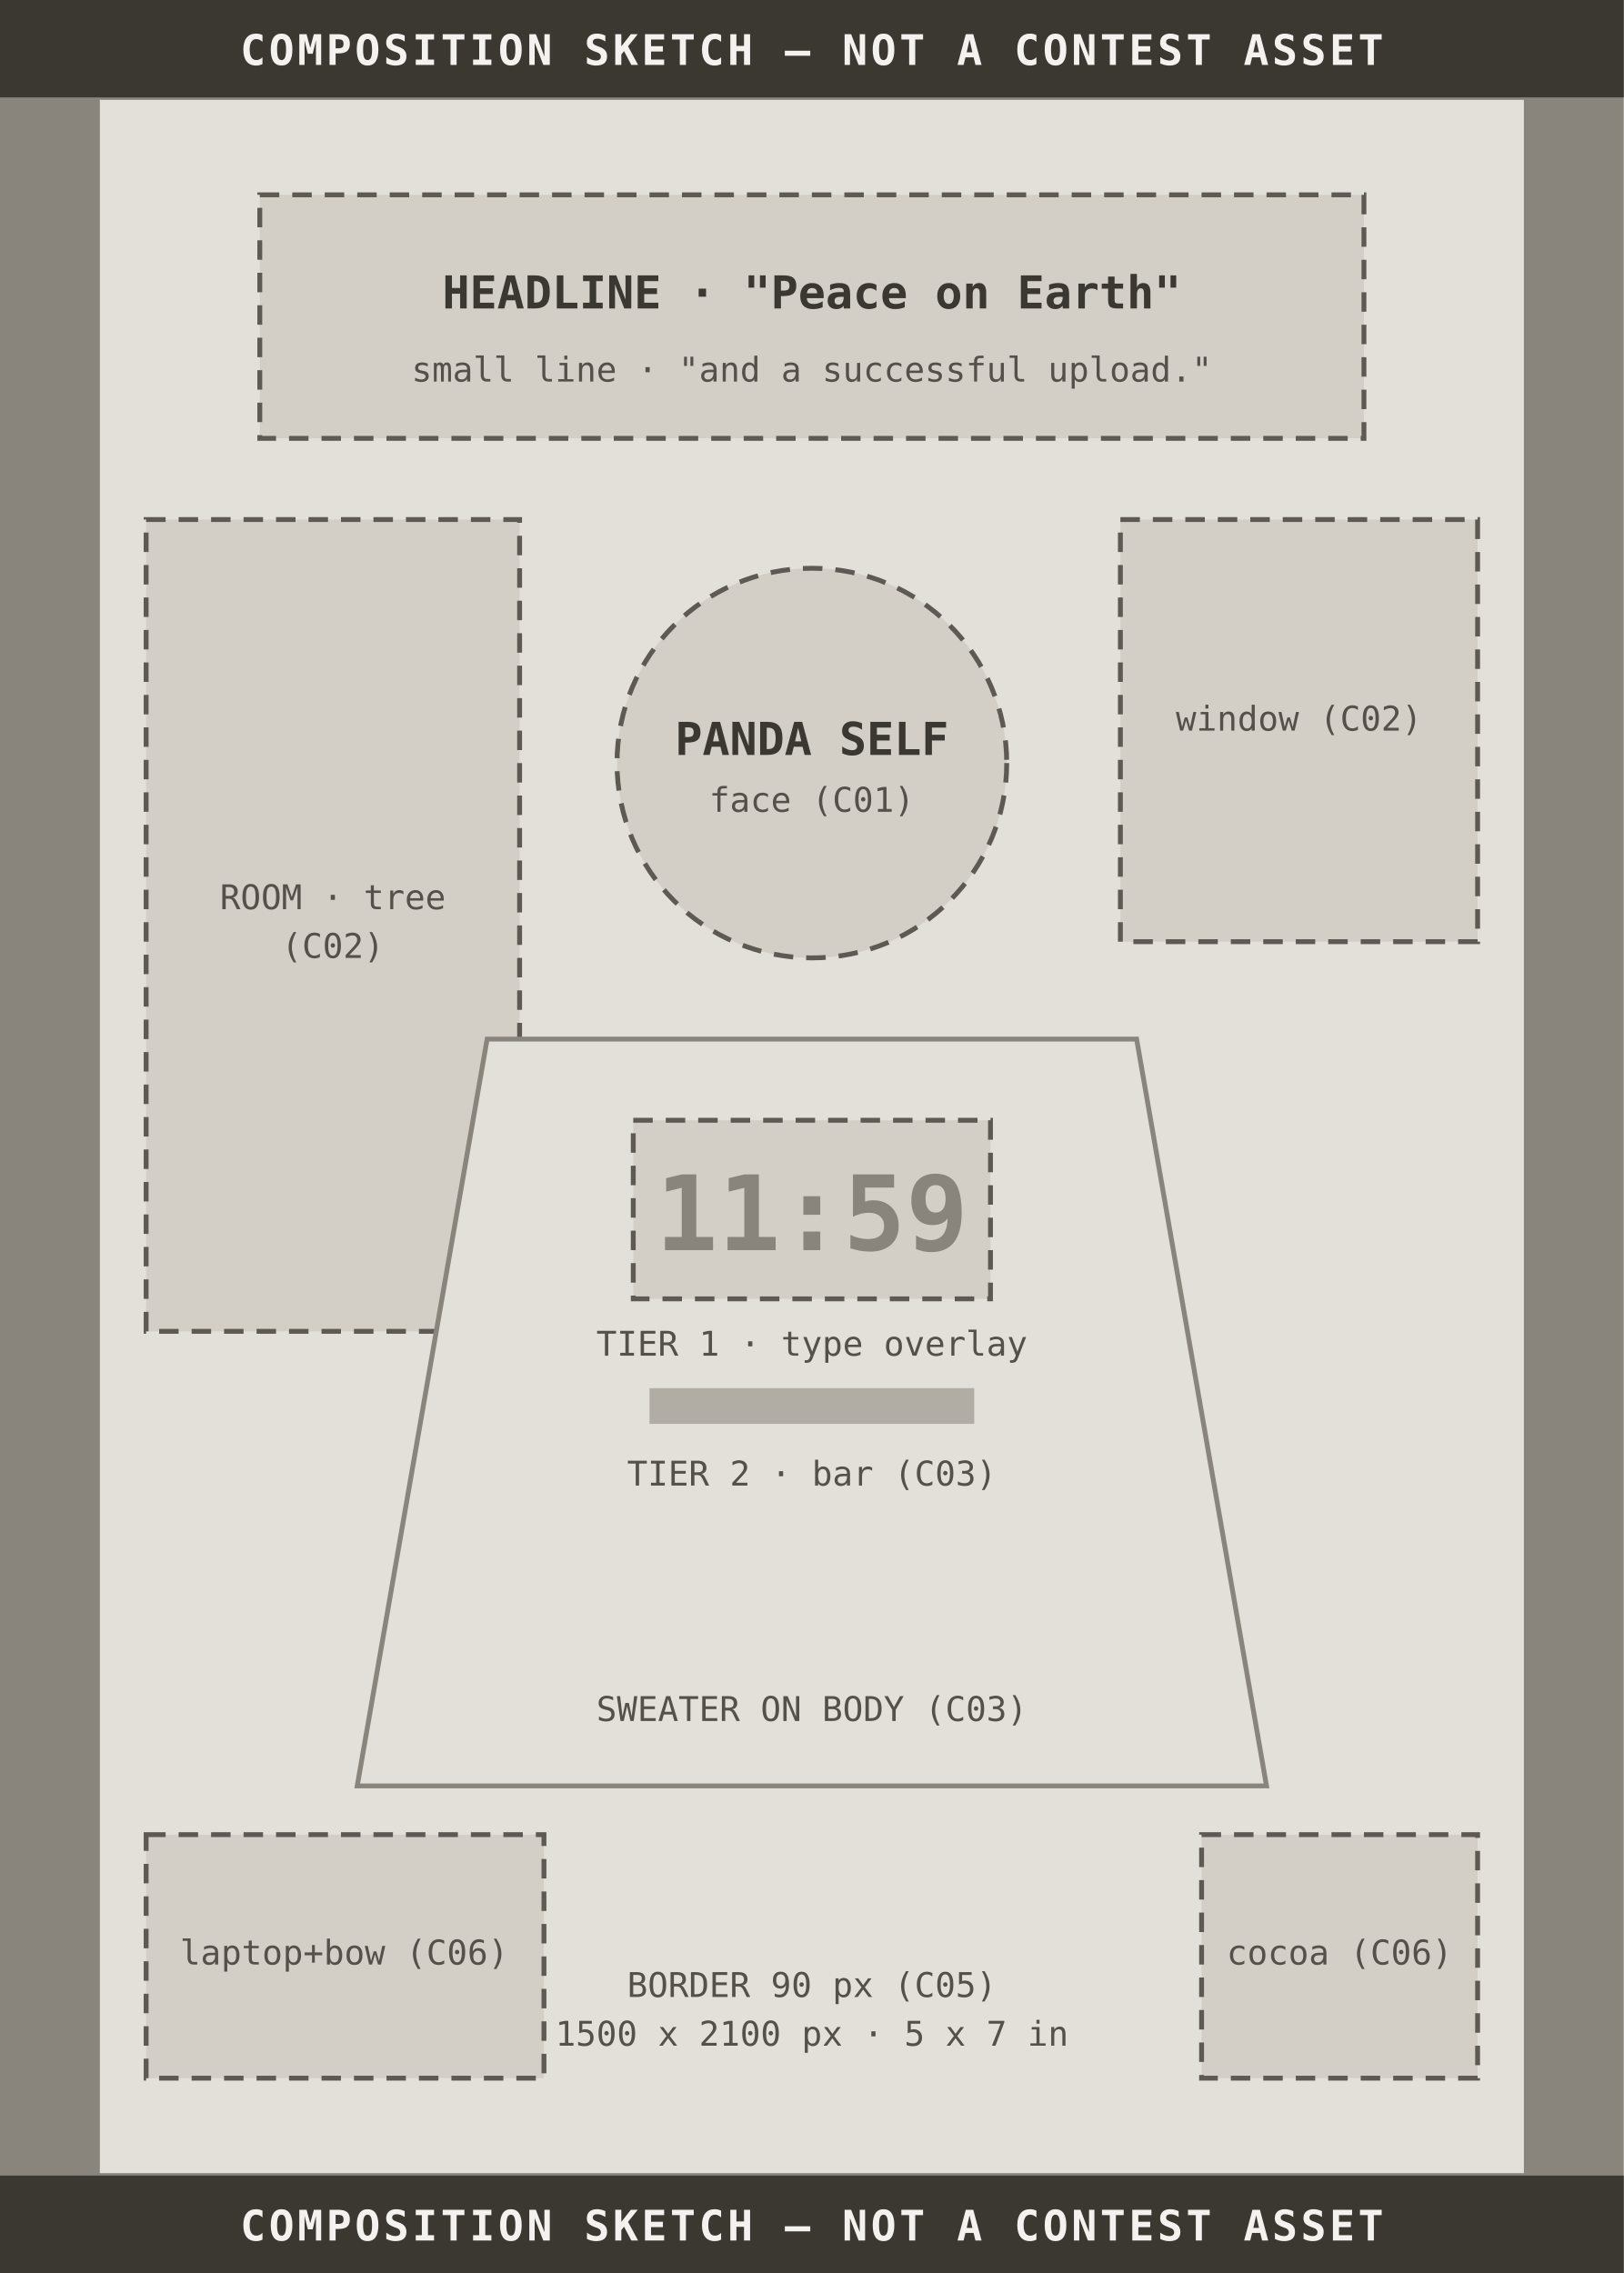
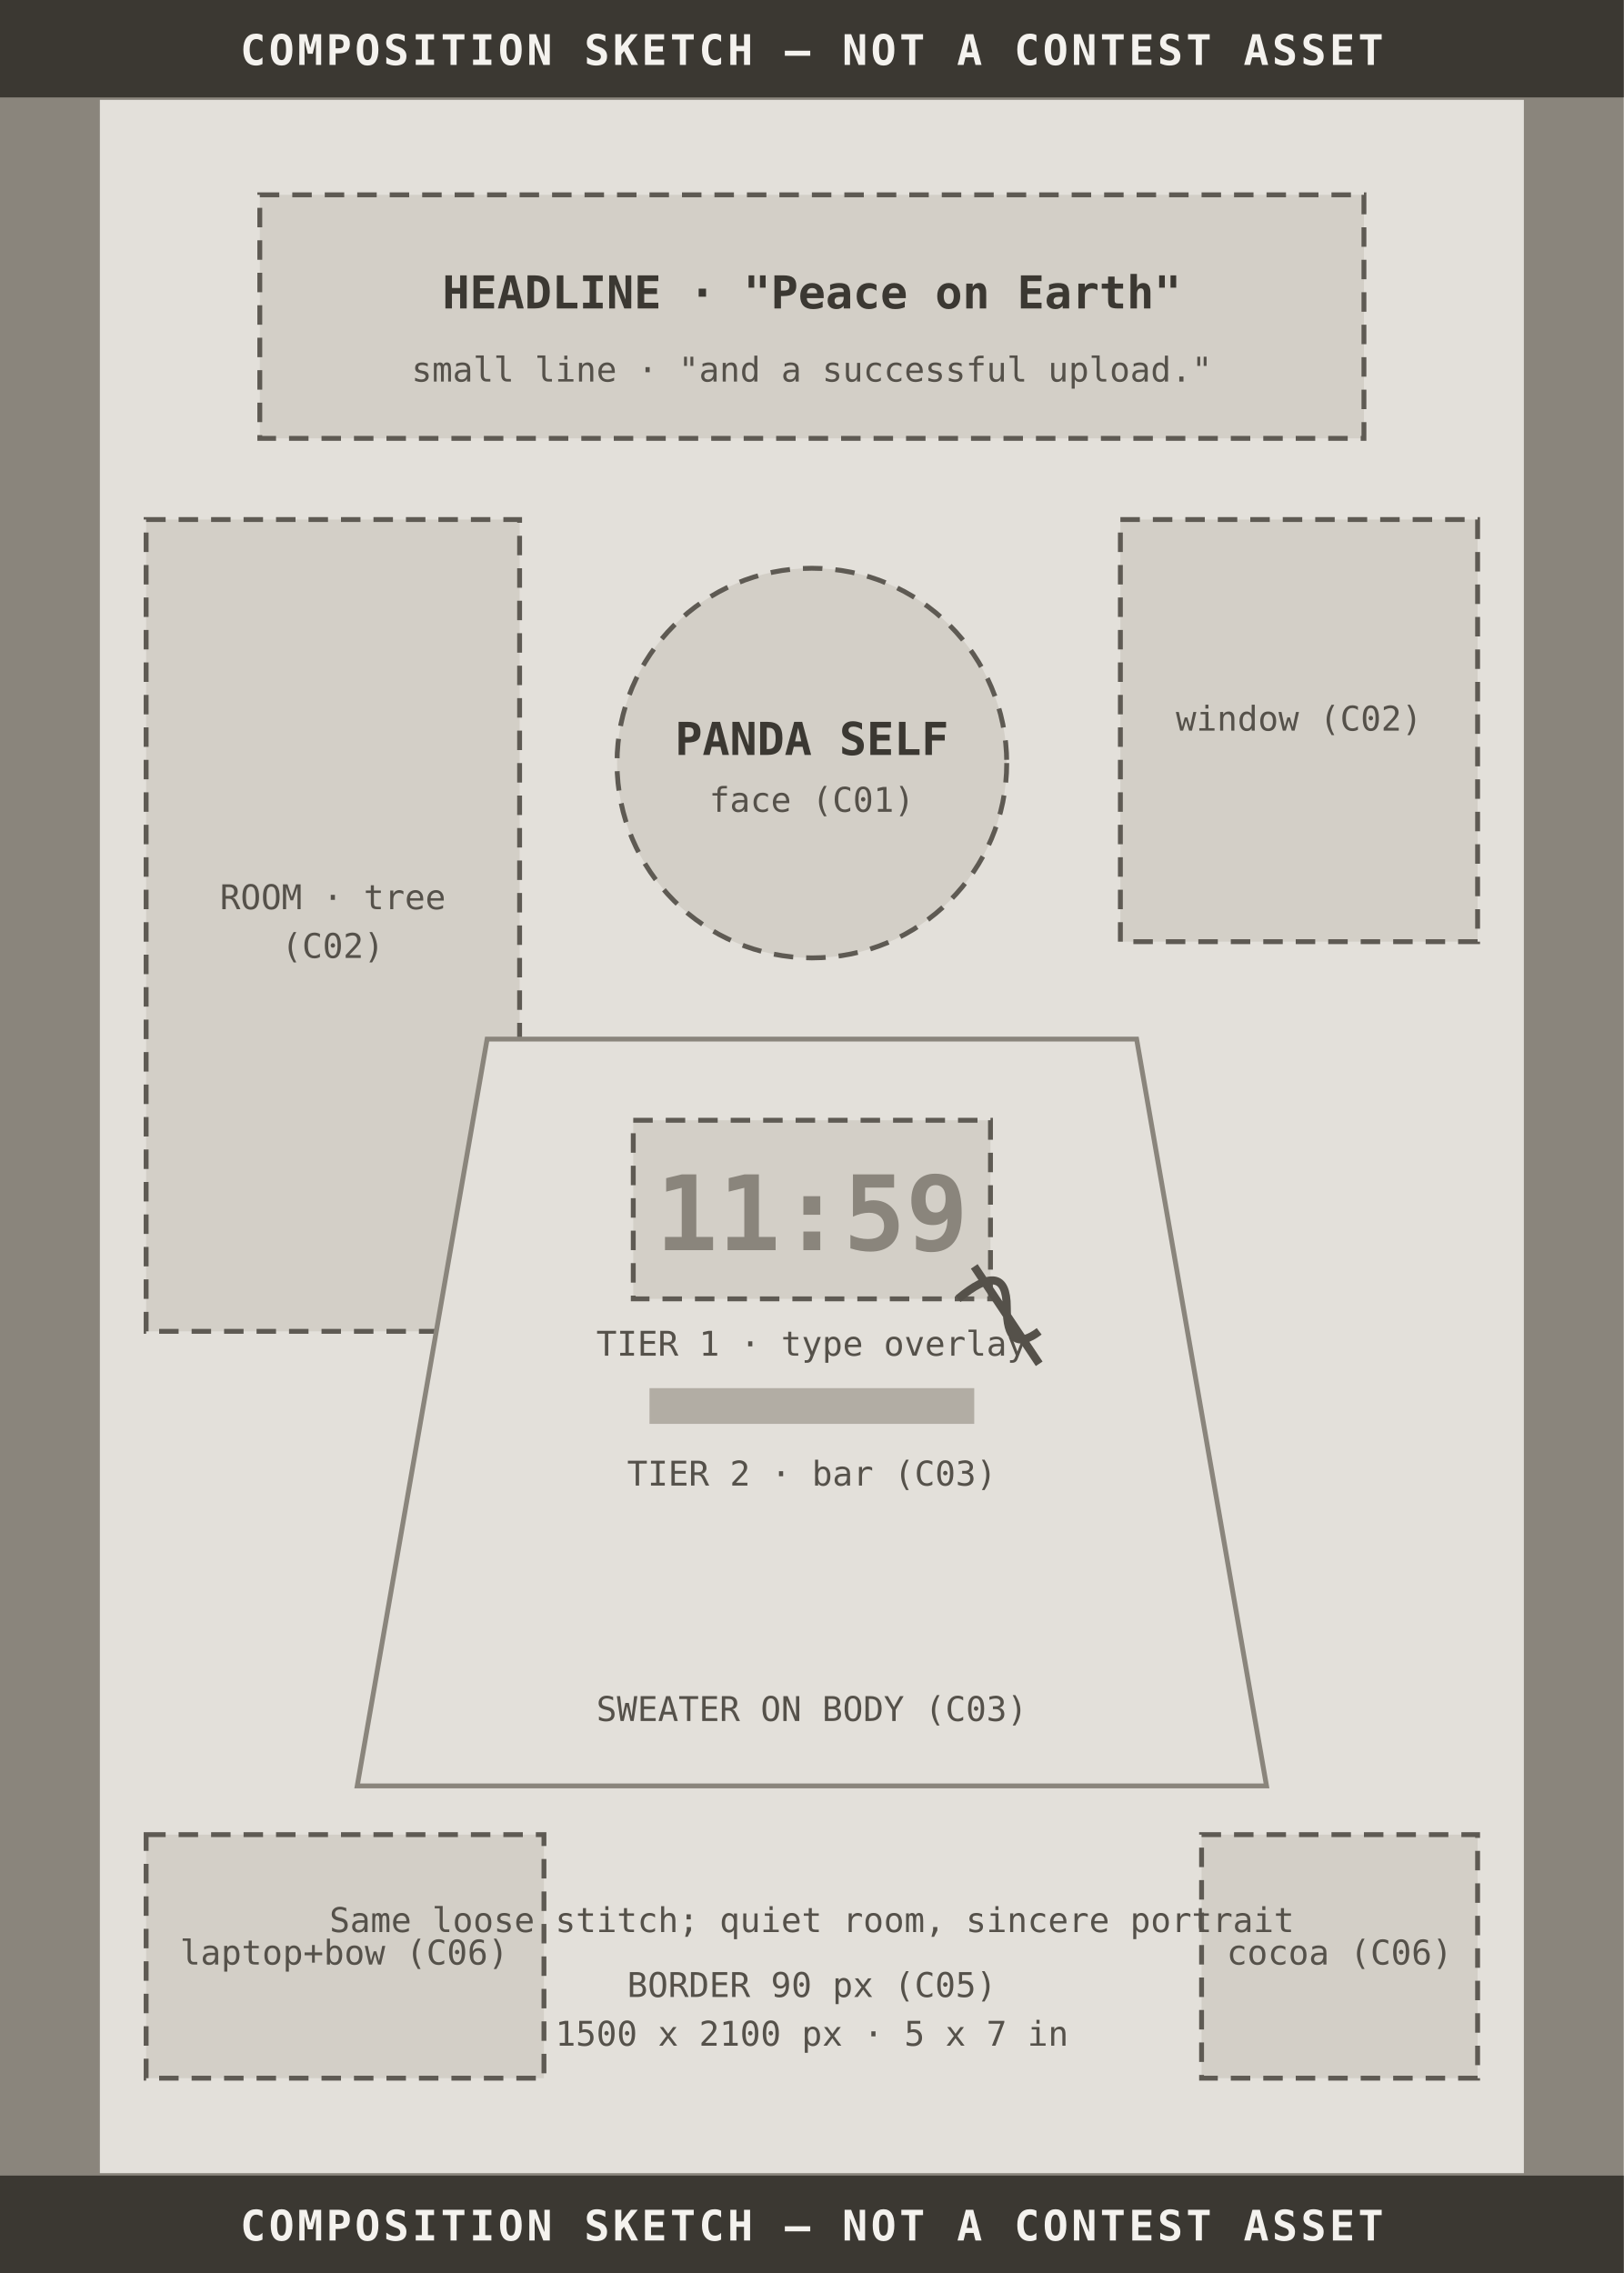
<svg xmlns="http://www.w3.org/2000/svg" viewBox="0 0 1000 1400" width="1000" height="1400" role="img" aria-labelledby="t d">
  <style>
    .bg{fill:#f4f2ee}.box{fill:#e3e0da;stroke:#8a857c;stroke-width:3}.zone{fill:#d3cfc7;stroke:#5e5a53;stroke-width:3;stroke-dasharray:12 8}
    .lbl{font:600 28px ui-monospace,Menlo,monospace;fill:#3b3832}.sm{font:500 21px ui-monospace,Menlo,monospace;fill:#55514a}
    .big{font:700 64px ui-monospace,Menlo,monospace;fill:#8a857c}.ban{fill:#3b3832}.bt{font:700 26px ui-monospace,Menlo,monospace;fill:#f4f2ee;letter-spacing:2px}
    .frame{fill:none;stroke:#8a857c;stroke-width:60}
  </style>
  <rect class="bg" width="1000" height="1400" />
  <rect class="frame" x="30" y="30" width="940" height="1340" />
  <rect class="box" x="60" y="60" width="880" height="1280" />
  <rect class="zone" x="160" y="120" width="680" height="150" />
  <text class="lbl" x="500" y="190" text-anchor="middle">HEADLINE · "Peace on Earth"</text>
  <text class="sm" x="500" y="235" text-anchor="middle">small line · "and a successful upload."</text>
  <rect class="zone" x="90" y="320" width="230" height="500" />
  <text class="sm" x="205" y="560" text-anchor="middle">ROOM · tree</text>
  <text class="sm" x="205" y="590" text-anchor="middle">(C02)</text>
  <rect class="zone" x="690" y="320" width="220" height="260" />
  <text class="sm" x="800" y="450" text-anchor="middle">window (C02)</text>
  <circle class="zone" cx="500" cy="470" r="120" />
  <text class="lbl" x="500" y="465" text-anchor="middle">PANDA SELF</text>
  <text class="sm" x="500" y="500" text-anchor="middle">face (C01)</text>
  <path class="box" d="M300 640 L700 640 L780 1100 L220 1100 Z" />
  <rect class="zone" x="390" y="690" width="220" height="110" />
  <text class="big" x="500" y="770" text-anchor="middle">11:59</text>
  <text class="sm" x="500" y="835" text-anchor="middle">TIER 1 · type overlay</text>
  <rect x="400" y="855" width="200" height="22" fill="#b2ada4" />
  <text class="sm" x="500" y="915" text-anchor="middle">TIER 2 · bar (C03)</text>
  <text class="sm" x="500" y="1060" text-anchor="middle">SWEATER ON BODY (C03)</text>
  <rect class="zone" x="90" y="1130" width="245" height="150" />
  <text class="sm" x="212" y="1210" text-anchor="middle">laptop+bow (C06)</text>
  <rect class="zone" x="740" y="1130" width="170" height="150" />
  <text class="sm" x="825" y="1210" text-anchor="middle">cocoa (C06)</text>
  <text class="sm" x="500" y="1230" text-anchor="middle">BORDER 90 px (C05)</text>
  <text class="sm" x="500" y="1260" text-anchor="middle">1500 x 2100 px · 5 x 7 in</text>
  <rect class="ban" x="0" y="0" width="1000" height="60" />
  <text class="bt" x="500" y="40" text-anchor="middle">COMPOSITION SKETCH — NOT A CONTEST ASSET</text>
  <rect class="ban" x="0" y="1340" width="1000" height="60" />
  <text class="bt" x="500" y="1380" text-anchor="middle">COMPOSITION SKETCH — NOT A CONTEST ASSET</text>
+   <path d="M590 800 Q620 775 620 805 Q620 835 640 820 M600 780 L640 840" fill="none" stroke="#55514a" stroke-width="5" />
+   <text class="sm" x="500" y="1190" text-anchor="middle">Same loose stitch; quiet room, sincere portrait</text>
</svg>
